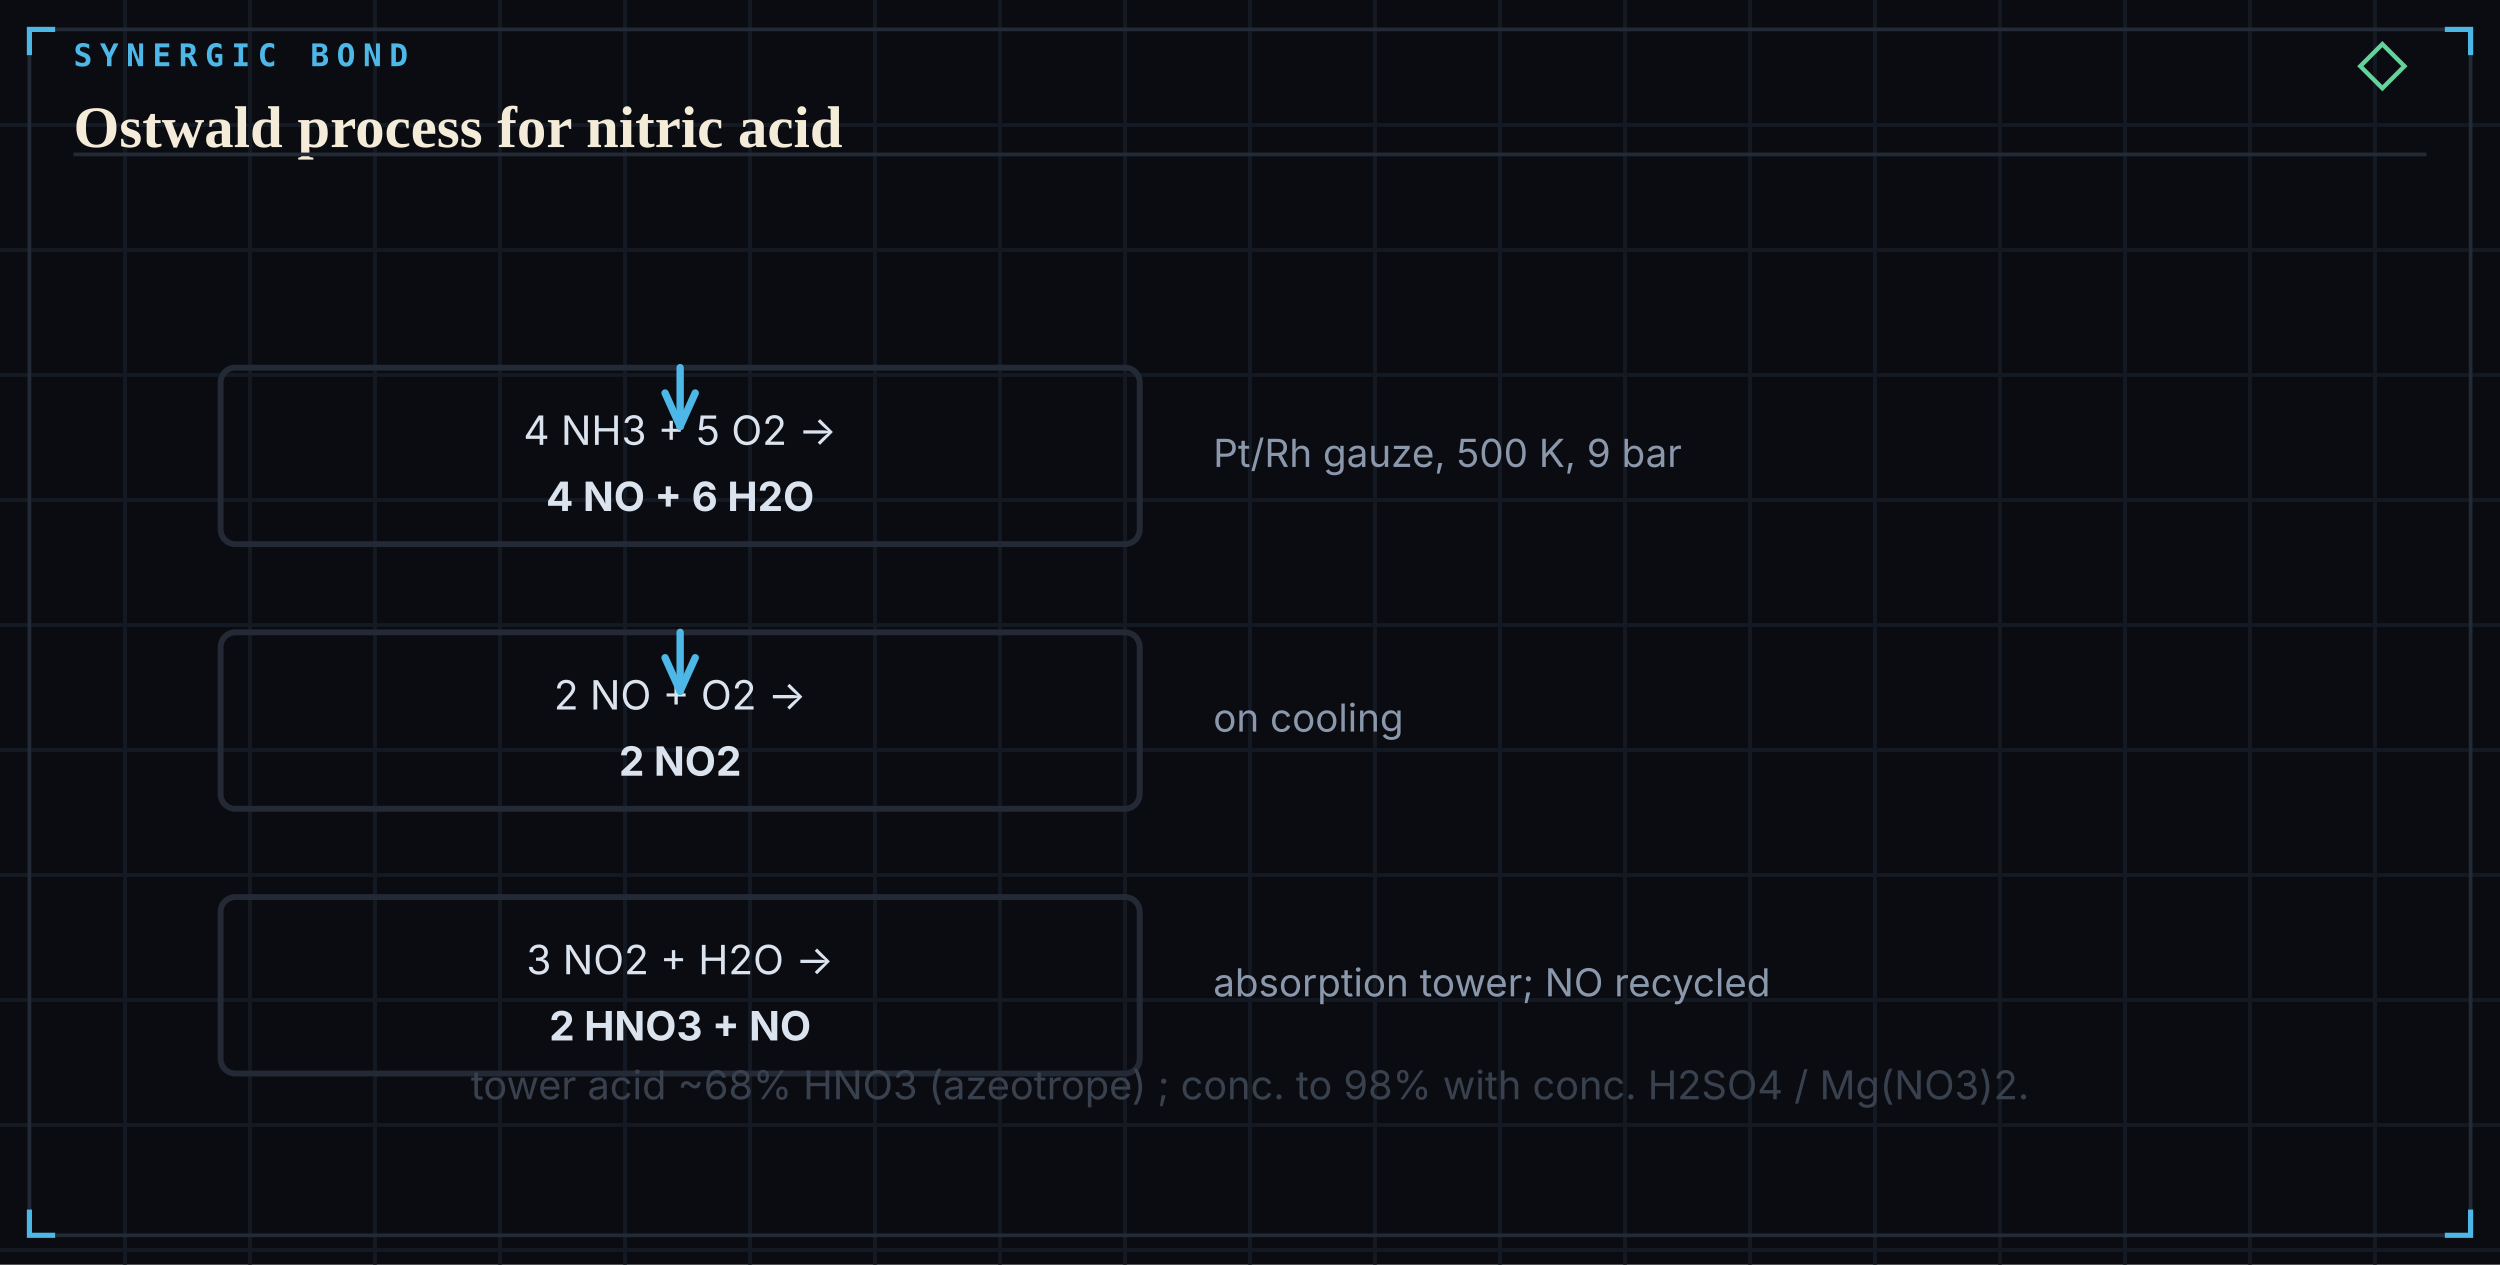
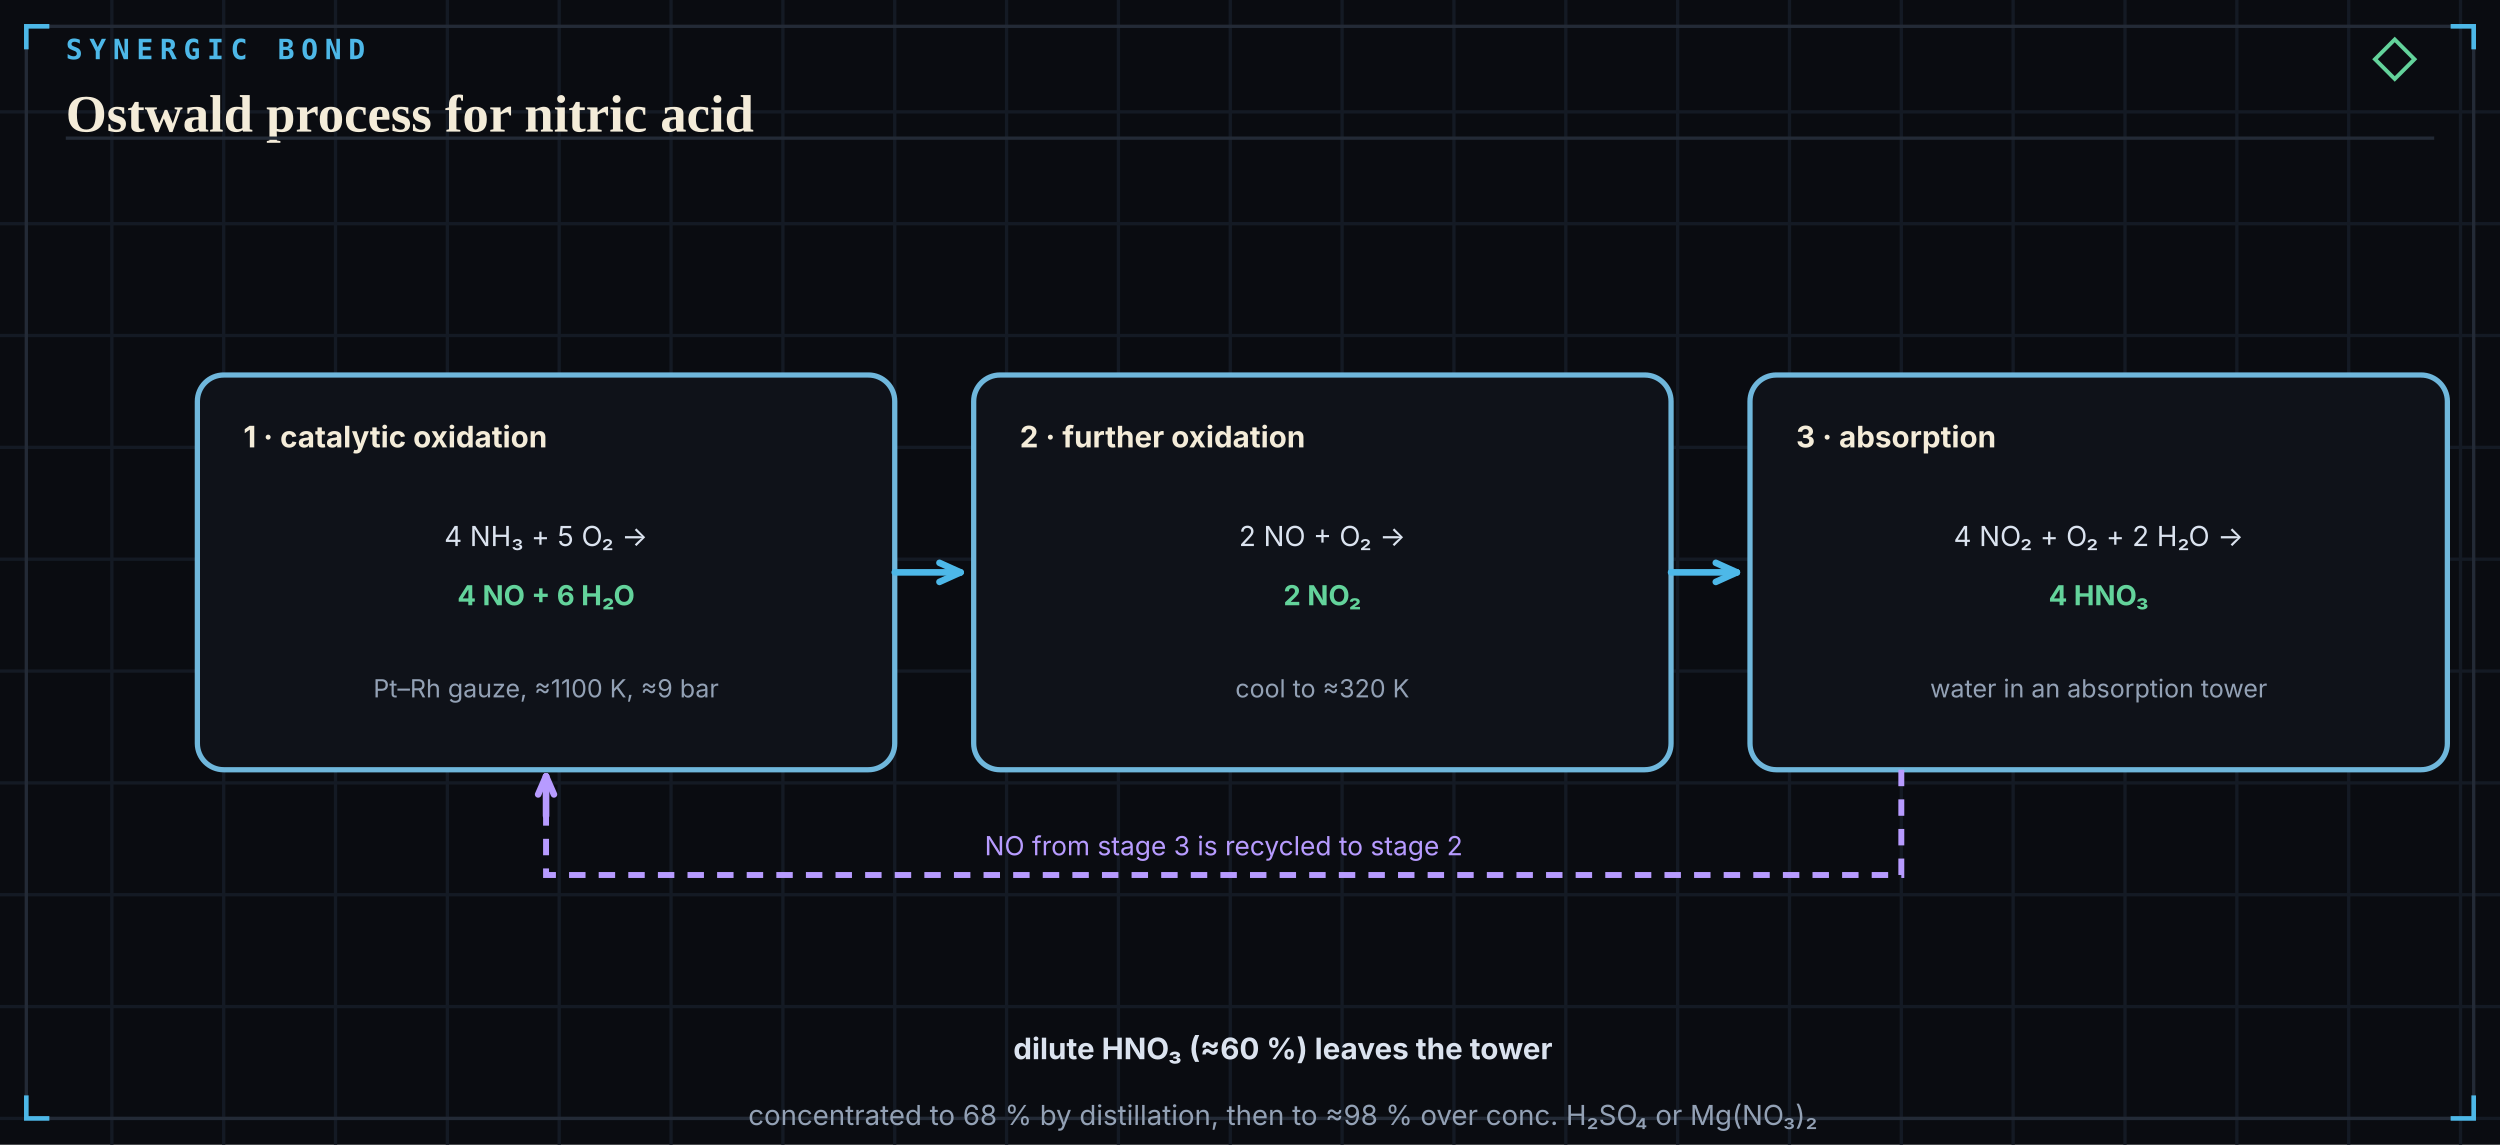
- <svg xmlns="http://www.w3.org/2000/svg" width="680" height="344" viewBox="0 0 680 344" font-family="'Inter','Helvetica Neue',Arial,'DejaVu Sans',sans-serif">
-   <rect width="680" height="344" fill="#0a0c11" />
+ <svg xmlns="http://www.w3.org/2000/svg" width="760" height="348" viewBox="0 0 760 348" font-family="'Inter','Helvetica Neue',Arial,'DejaVu Sans',sans-serif">
+   <rect width="760" height="348" fill="#0a0c11" />
  <g stroke="#141a24" stroke-width="1">
-     <line x1="34" y1="0" x2="34" y2="344" />
-     <line x1="68" y1="0" x2="68" y2="344" />
-     <line x1="102" y1="0" x2="102" y2="344" />
-     <line x1="136" y1="0" x2="136" y2="344" />
-     <line x1="170" y1="0" x2="170" y2="344" />
-     <line x1="204" y1="0" x2="204" y2="344" />
-     <line x1="238" y1="0" x2="238" y2="344" />
-     <line x1="272" y1="0" x2="272" y2="344" />
-     <line x1="306" y1="0" x2="306" y2="344" />
-     <line x1="340" y1="0" x2="340" y2="344" />
-     <line x1="374" y1="0" x2="374" y2="344" />
-     <line x1="408" y1="0" x2="408" y2="344" />
-     <line x1="442" y1="0" x2="442" y2="344" />
-     <line x1="476" y1="0" x2="476" y2="344" />
-     <line x1="510" y1="0" x2="510" y2="344" />
-     <line x1="544" y1="0" x2="544" y2="344" />
-     <line x1="578" y1="0" x2="578" y2="344" />
-     <line x1="612" y1="0" x2="612" y2="344" />
-     <line x1="646" y1="0" x2="646" y2="344" />
-     <line x1="0" y1="34" x2="680" y2="34" />
-     <line x1="0" y1="68" x2="680" y2="68" />
-     <line x1="0" y1="102" x2="680" y2="102" />
-     <line x1="0" y1="136" x2="680" y2="136" />
-     <line x1="0" y1="170" x2="680" y2="170" />
-     <line x1="0" y1="204" x2="680" y2="204" />
-     <line x1="0" y1="238" x2="680" y2="238" />
-     <line x1="0" y1="272" x2="680" y2="272" />
-     <line x1="0" y1="306" x2="680" y2="306" />
-     <line x1="0" y1="340" x2="680" y2="340" />
+     <line x1="34" y1="0" x2="34" y2="348" />
+     <line x1="68" y1="0" x2="68" y2="348" />
+     <line x1="102" y1="0" x2="102" y2="348" />
+     <line x1="136" y1="0" x2="136" y2="348" />
+     <line x1="170" y1="0" x2="170" y2="348" />
+     <line x1="204" y1="0" x2="204" y2="348" />
+     <line x1="238" y1="0" x2="238" y2="348" />
+     <line x1="272" y1="0" x2="272" y2="348" />
+     <line x1="306" y1="0" x2="306" y2="348" />
+     <line x1="340" y1="0" x2="340" y2="348" />
+     <line x1="374" y1="0" x2="374" y2="348" />
+     <line x1="408" y1="0" x2="408" y2="348" />
+     <line x1="442" y1="0" x2="442" y2="348" />
+     <line x1="476" y1="0" x2="476" y2="348" />
+     <line x1="510" y1="0" x2="510" y2="348" />
+     <line x1="544" y1="0" x2="544" y2="348" />
+     <line x1="578" y1="0" x2="578" y2="348" />
+     <line x1="612" y1="0" x2="612" y2="348" />
+     <line x1="646" y1="0" x2="646" y2="348" />
+     <line x1="680" y1="0" x2="680" y2="348" />
+     <line x1="714" y1="0" x2="714" y2="348" />
+     <line x1="748" y1="0" x2="748" y2="348" />
+     <line x1="0" y1="34" x2="760" y2="34" />
+     <line x1="0" y1="68" x2="760" y2="68" />
+     <line x1="0" y1="102" x2="760" y2="102" />
+     <line x1="0" y1="136" x2="760" y2="136" />
+     <line x1="0" y1="170" x2="760" y2="170" />
+     <line x1="0" y1="204" x2="760" y2="204" />
+     <line x1="0" y1="238" x2="760" y2="238" />
+     <line x1="0" y1="272" x2="760" y2="272" />
+     <line x1="0" y1="306" x2="760" y2="306" />
+     <line x1="0" y1="340" x2="760" y2="340" />
  </g>
-   <rect x="8" y="8" width="664" height="328" fill="none" stroke="#232a36" stroke-width="1" />
+   <rect x="8" y="8" width="744" height="332" fill="none" stroke="#232a36" stroke-width="1" />
  <path d="M 8 15 L 8 8 L 15 8" stroke="#4db8e8" stroke-width="1.4" fill="none" />
-   <path d="M 672 15 L 672 8 L 665 8" stroke="#4db8e8" stroke-width="1.4" fill="none" />
-   <path d="M 8 329 L 8 336 L 15 336" stroke="#4db8e8" stroke-width="1.4" fill="none" />
-   <path d="M 672 329 L 672 336 L 665 336" stroke="#4db8e8" stroke-width="1.4" fill="none" />
+   <path d="M 752 15 L 752 8 L 745 8" stroke="#4db8e8" stroke-width="1.4" fill="none" />
+   <path d="M 8 333 L 8 340 L 15 340" stroke="#4db8e8" stroke-width="1.4" fill="none" />
+   <path d="M 752 333 L 752 340 L 745 340" stroke="#4db8e8" stroke-width="1.4" fill="none" />
  <text x="20" y="18" font-size="8.5" font-weight="bold" fill="#4db8e8" text-anchor="start" font-family="'SF Mono','DejaVu Sans Mono',ui-monospace,Menlo,monospace" letter-spacing="0.24em">SYNERGIC BOND</text>
-   <path d="M 648 12 l 6 6 l -6 6 l -6 -6 z" fill="none" stroke="#63d39b" stroke-width="1.2" />
+   <path d="M 728 12 l 6 6 l -6 6 l -6 -6 z" fill="none" stroke="#63d39b" stroke-width="1.2" />
  <text x="20" y="40" font-size="16" font-weight="bold" fill="#f4ecd9" text-anchor="start" font-family="'Georgia','Times New Roman',serif">Ostwald process for nitric acid</text>
-   <line x1="20" y1="42" x2="660" y2="42" stroke="#232a36" stroke-width="1" />
+   <line x1="20" y1="42" x2="740" y2="42" stroke="#232a36" stroke-width="1" />
  <g transform="translate(0,34)">
-     <rect x="60" y="66" width="250" height="48" rx="4" fill="none" stroke="#232a36" stroke-width="1.6" />
-     <text x="185.0" y="87.0" font-size="11" font-weight="normal" fill="#dbe3ef" text-anchor="middle">4 NH3 + 5 O2   -&gt;</text>
-     <text x="185.0" y="105.0" font-size="11" font-weight="bold" fill="#dbe3ef" text-anchor="middle">4 NO + 6 H2O</text>
-     <text x="330.0" y="93.0" font-size="10.5" font-weight="normal" fill="#8b98ac" text-anchor="start">Pt/Rh gauze, 500 K, 9 bar</text>
-     <rect x="60" y="138" width="250" height="48" rx="4" fill="none" stroke="#232a36" stroke-width="1.6" />
-     <text x="185.0" y="159.0" font-size="11" font-weight="normal" fill="#dbe3ef" text-anchor="middle">2 NO + O2   -&gt;</text>
-     <text x="185.0" y="177.0" font-size="11" font-weight="bold" fill="#dbe3ef" text-anchor="middle">2 NO2</text>
-     <text x="330.0" y="165.0" font-size="10.5" font-weight="normal" fill="#8b98ac" text-anchor="start">on cooling</text>
-     <rect x="60" y="210" width="250" height="48" rx="4" fill="none" stroke="#232a36" stroke-width="1.6" />
-     <text x="185.0" y="231.0" font-size="11" font-weight="normal" fill="#dbe3ef" text-anchor="middle">3 NO2 + H2O   -&gt;</text>
-     <text x="185.0" y="249.0" font-size="11" font-weight="bold" fill="#dbe3ef" text-anchor="middle">2 HNO3 + NO</text>
-     <text x="330.0" y="237.0" font-size="10.5" font-weight="normal" fill="#8b98ac" text-anchor="start">absorption tower;  NO recycled</text>
-     <line x1="185.0" y1="66.0" x2="185.0" y2="82.0" stroke="#4db8e8" stroke-width="2" stroke-linecap="round" />
-     <line x1="185.0" y1="82.0" x2="189.1" y2="72.9" stroke="#4db8e8" stroke-width="2" stroke-linecap="round" />
-     <line x1="185.0" y1="82.0" x2="180.9" y2="72.9" stroke="#4db8e8" stroke-width="2" stroke-linecap="round" />
-     <line x1="185.0" y1="138.0" x2="185.0" y2="154.0" stroke="#4db8e8" stroke-width="2" stroke-linecap="round" />
-     <line x1="185.0" y1="154.0" x2="189.1" y2="144.9" stroke="#4db8e8" stroke-width="2" stroke-linecap="round" />
-     <line x1="185.0" y1="154.0" x2="180.9" y2="144.9" stroke="#4db8e8" stroke-width="2" stroke-linecap="round" />
-     <text x="340.0" y="265.0" font-size="10.8" font-weight="normal" fill="#39414f" text-anchor="middle">tower acid ~68% HNO3 (azeotrope) ;  conc. to 98% with conc. H2SO4 / Mg(NO3)2.</text>
+     <rect x="60" y="80" width="212" height="120" rx="8" fill="#0f1219" stroke="#6fb7dc" stroke-width="1.6" />
+     <text x="74.0" y="102.0" font-size="9" font-weight="bold" fill="#f4ecd9" text-anchor="start">1  ·  catalytic oxidation</text>
+     <text x="166.0" y="132.0" font-size="8.4" font-weight="normal" fill="#dbe3ef" text-anchor="middle">4 NH₃ + 5 O₂ →</text>
+     <text x="166.0" y="150.0" font-size="8.4" font-weight="bold" fill="#63d39b" text-anchor="middle">4 NO + 6 H₂O</text>
+     <text x="166.0" y="178.0" font-size="7.6" font-weight="normal" fill="#93a1b5" text-anchor="middle">Pt–Rh gauze, ≈1100 K, ≈9 bar</text>
+     <rect x="296" y="80" width="212" height="120" rx="8" fill="#0f1219" stroke="#6fb7dc" stroke-width="1.6" />
+     <text x="310.0" y="102.0" font-size="9" font-weight="bold" fill="#f4ecd9" text-anchor="start">2  ·  further oxidation</text>
+     <text x="402.0" y="132.0" font-size="8.4" font-weight="normal" fill="#dbe3ef" text-anchor="middle">2 NO + O₂ →</text>
+     <text x="402.0" y="150.0" font-size="8.4" font-weight="bold" fill="#63d39b" text-anchor="middle">2 NO₂</text>
+     <text x="402.0" y="178.0" font-size="7.6" font-weight="normal" fill="#93a1b5" text-anchor="middle">cool to ≈320 K</text>
+     <rect x="532" y="80" width="212" height="120" rx="8" fill="#0f1219" stroke="#6fb7dc" stroke-width="1.6" />
+     <text x="546.0" y="102.0" font-size="9" font-weight="bold" fill="#f4ecd9" text-anchor="start">3  ·  absorption</text>
+     <text x="638.0" y="132.0" font-size="8.4" font-weight="normal" fill="#dbe3ef" text-anchor="middle">4 NO₂ + O₂ + 2 H₂O →</text>
+     <text x="638.0" y="150.0" font-size="8.4" font-weight="bold" fill="#63d39b" text-anchor="middle">4 HNO₃</text>
+     <text x="638.0" y="178.0" font-size="7.6" font-weight="normal" fill="#93a1b5" text-anchor="middle">water in an absorption tower</text>
+     <line x1="272.0" y1="140.0" x2="292.0" y2="140.0" stroke="#4db8e8" stroke-width="2" stroke-linecap="round" />
+     <line x1="292.0" y1="140.0" x2="285.6" y2="137.1" stroke="#4db8e8" stroke-width="2" stroke-linecap="round" />
+     <line x1="292.0" y1="140.0" x2="285.6" y2="142.9" stroke="#4db8e8" stroke-width="2" stroke-linecap="round" />
+     <line x1="508.0" y1="140.0" x2="528.0" y2="140.0" stroke="#4db8e8" stroke-width="2" stroke-linecap="round" />
+     <line x1="528.0" y1="140.0" x2="521.6" y2="137.1" stroke="#4db8e8" stroke-width="2" stroke-linecap="round" />
+     <line x1="528.0" y1="140.0" x2="521.6" y2="142.9" stroke="#4db8e8" stroke-width="2" stroke-linecap="round" />
+     <path d="M 578 200 L 578 232 L 166 232 L 166 200" fill="none" stroke="#b79bff" stroke-width="1.8" stroke-dasharray="5 4" />
+     <line x1="166.0" y1="214.0" x2="166.0" y2="202.0" stroke="#b79bff" stroke-width="2" stroke-linecap="round" />
+     <line x1="166.0" y1="202.0" x2="163.6" y2="207.5" stroke="#b79bff" stroke-width="2" stroke-linecap="round" />
+     <line x1="166.0" y1="202.0" x2="168.4" y2="207.5" stroke="#b79bff" stroke-width="2" stroke-linecap="round" />
+     <text x="372.0" y="226.0" font-size="8" font-weight="normal" fill="#b79bff" text-anchor="middle">NO from stage 3 is recycled to stage 2</text>
+     <text x="390.0" y="288.0" font-size="9" font-weight="bold" fill="#dbe3ef" text-anchor="middle">dilute HNO₃ (≈60 %) leaves the tower</text>
+     <text x="390.0" y="308.0" font-size="8.4" font-weight="normal" fill="#93a1b5" text-anchor="middle">concentrated to 68 % by distillation, then to ≈98 % over conc. H₂SO₄ or Mg(NO₃)₂</text>
+     <text x="390.0" y="328.0" font-size="9" font-weight="bold" fill="#63d39b" text-anchor="middle">overall:  NH₃ + 2 O₂ → HNO₃ + H₂O</text>
  </g>
</svg>
